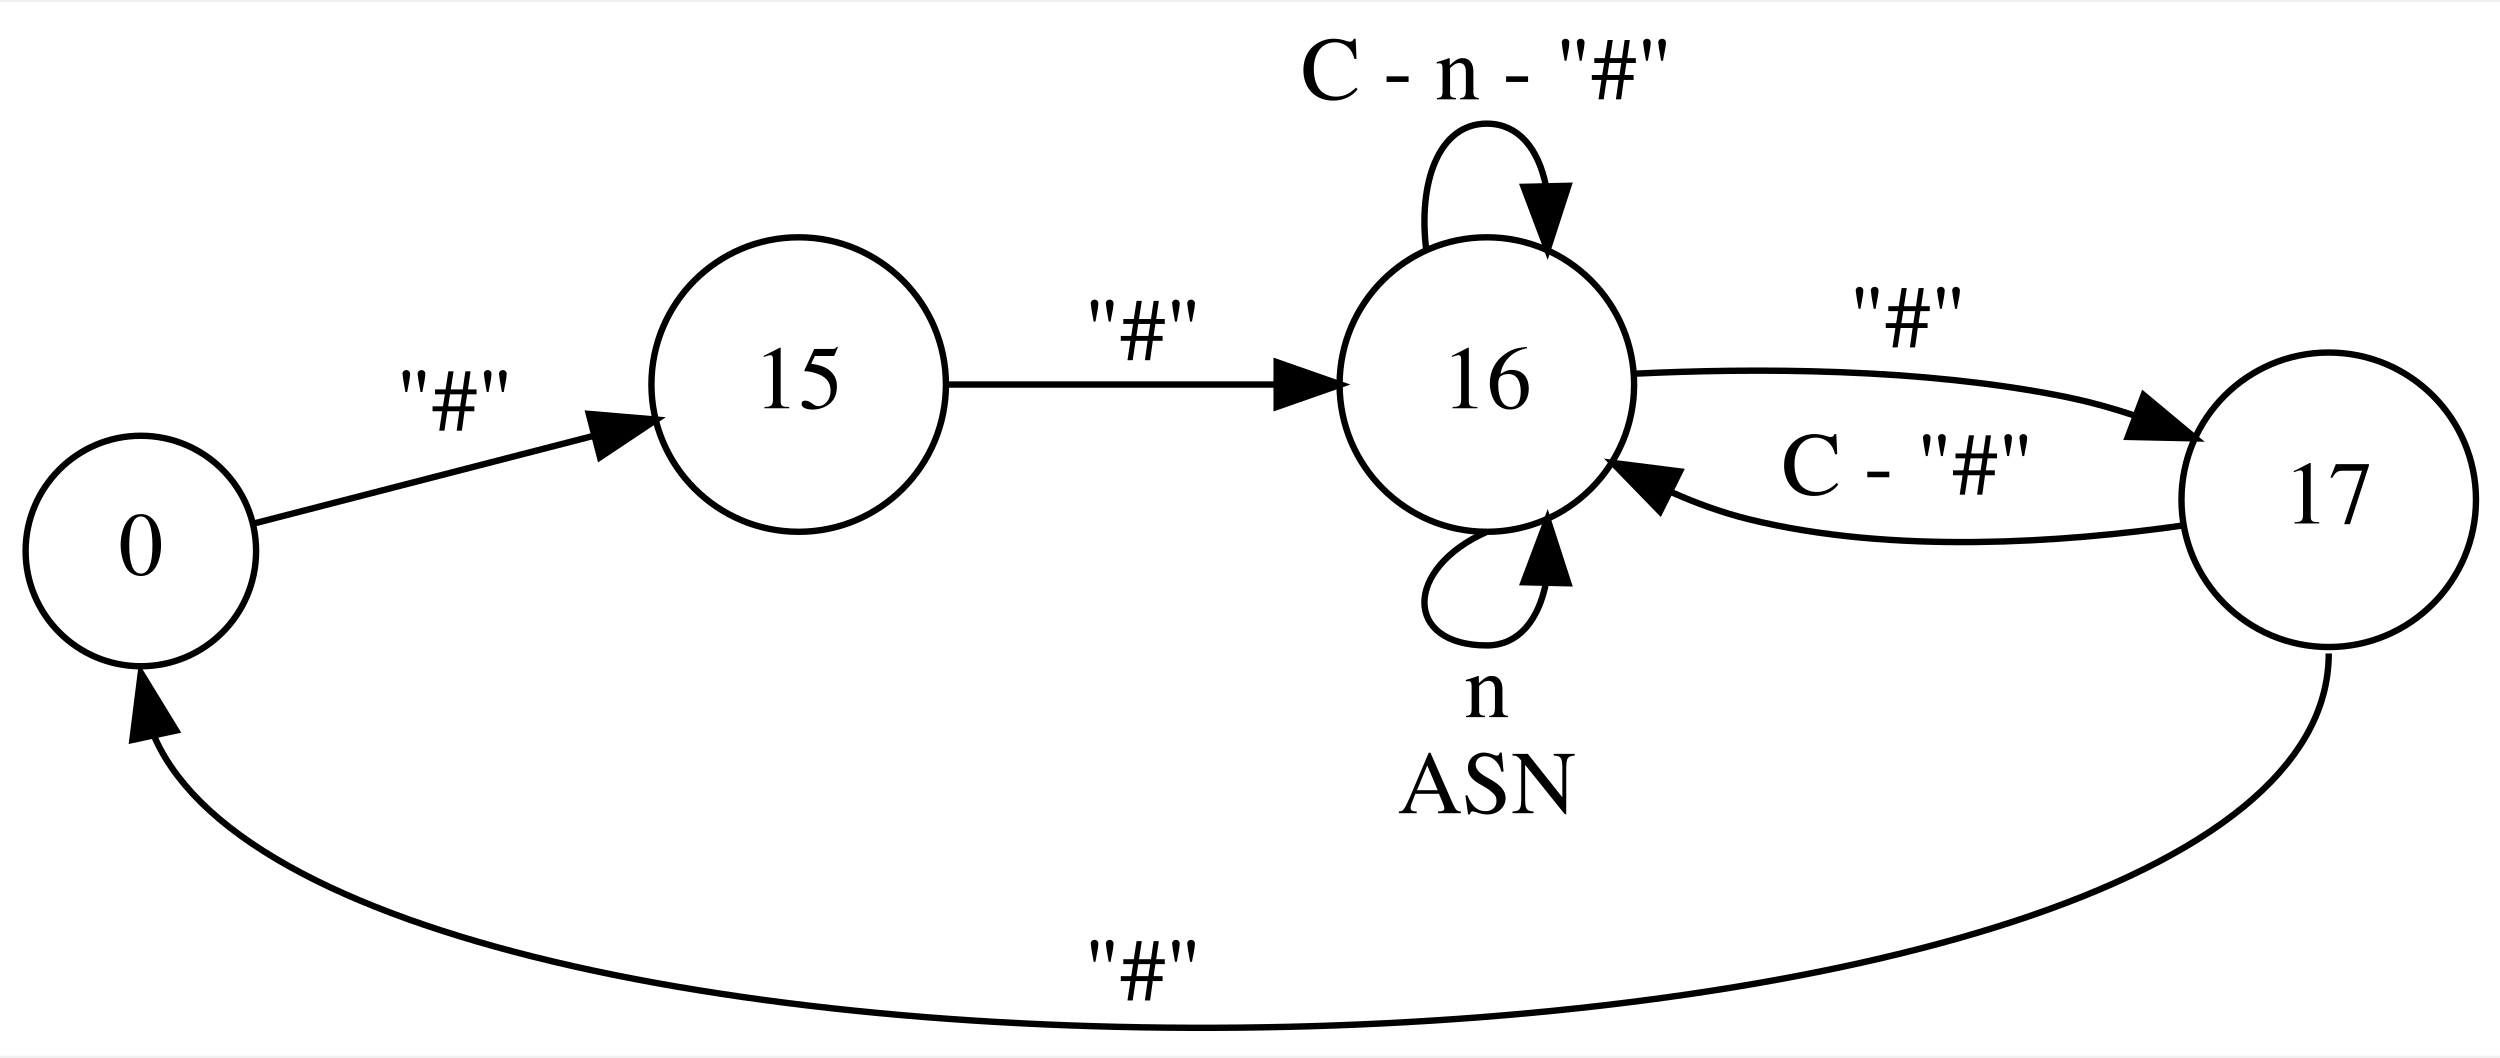
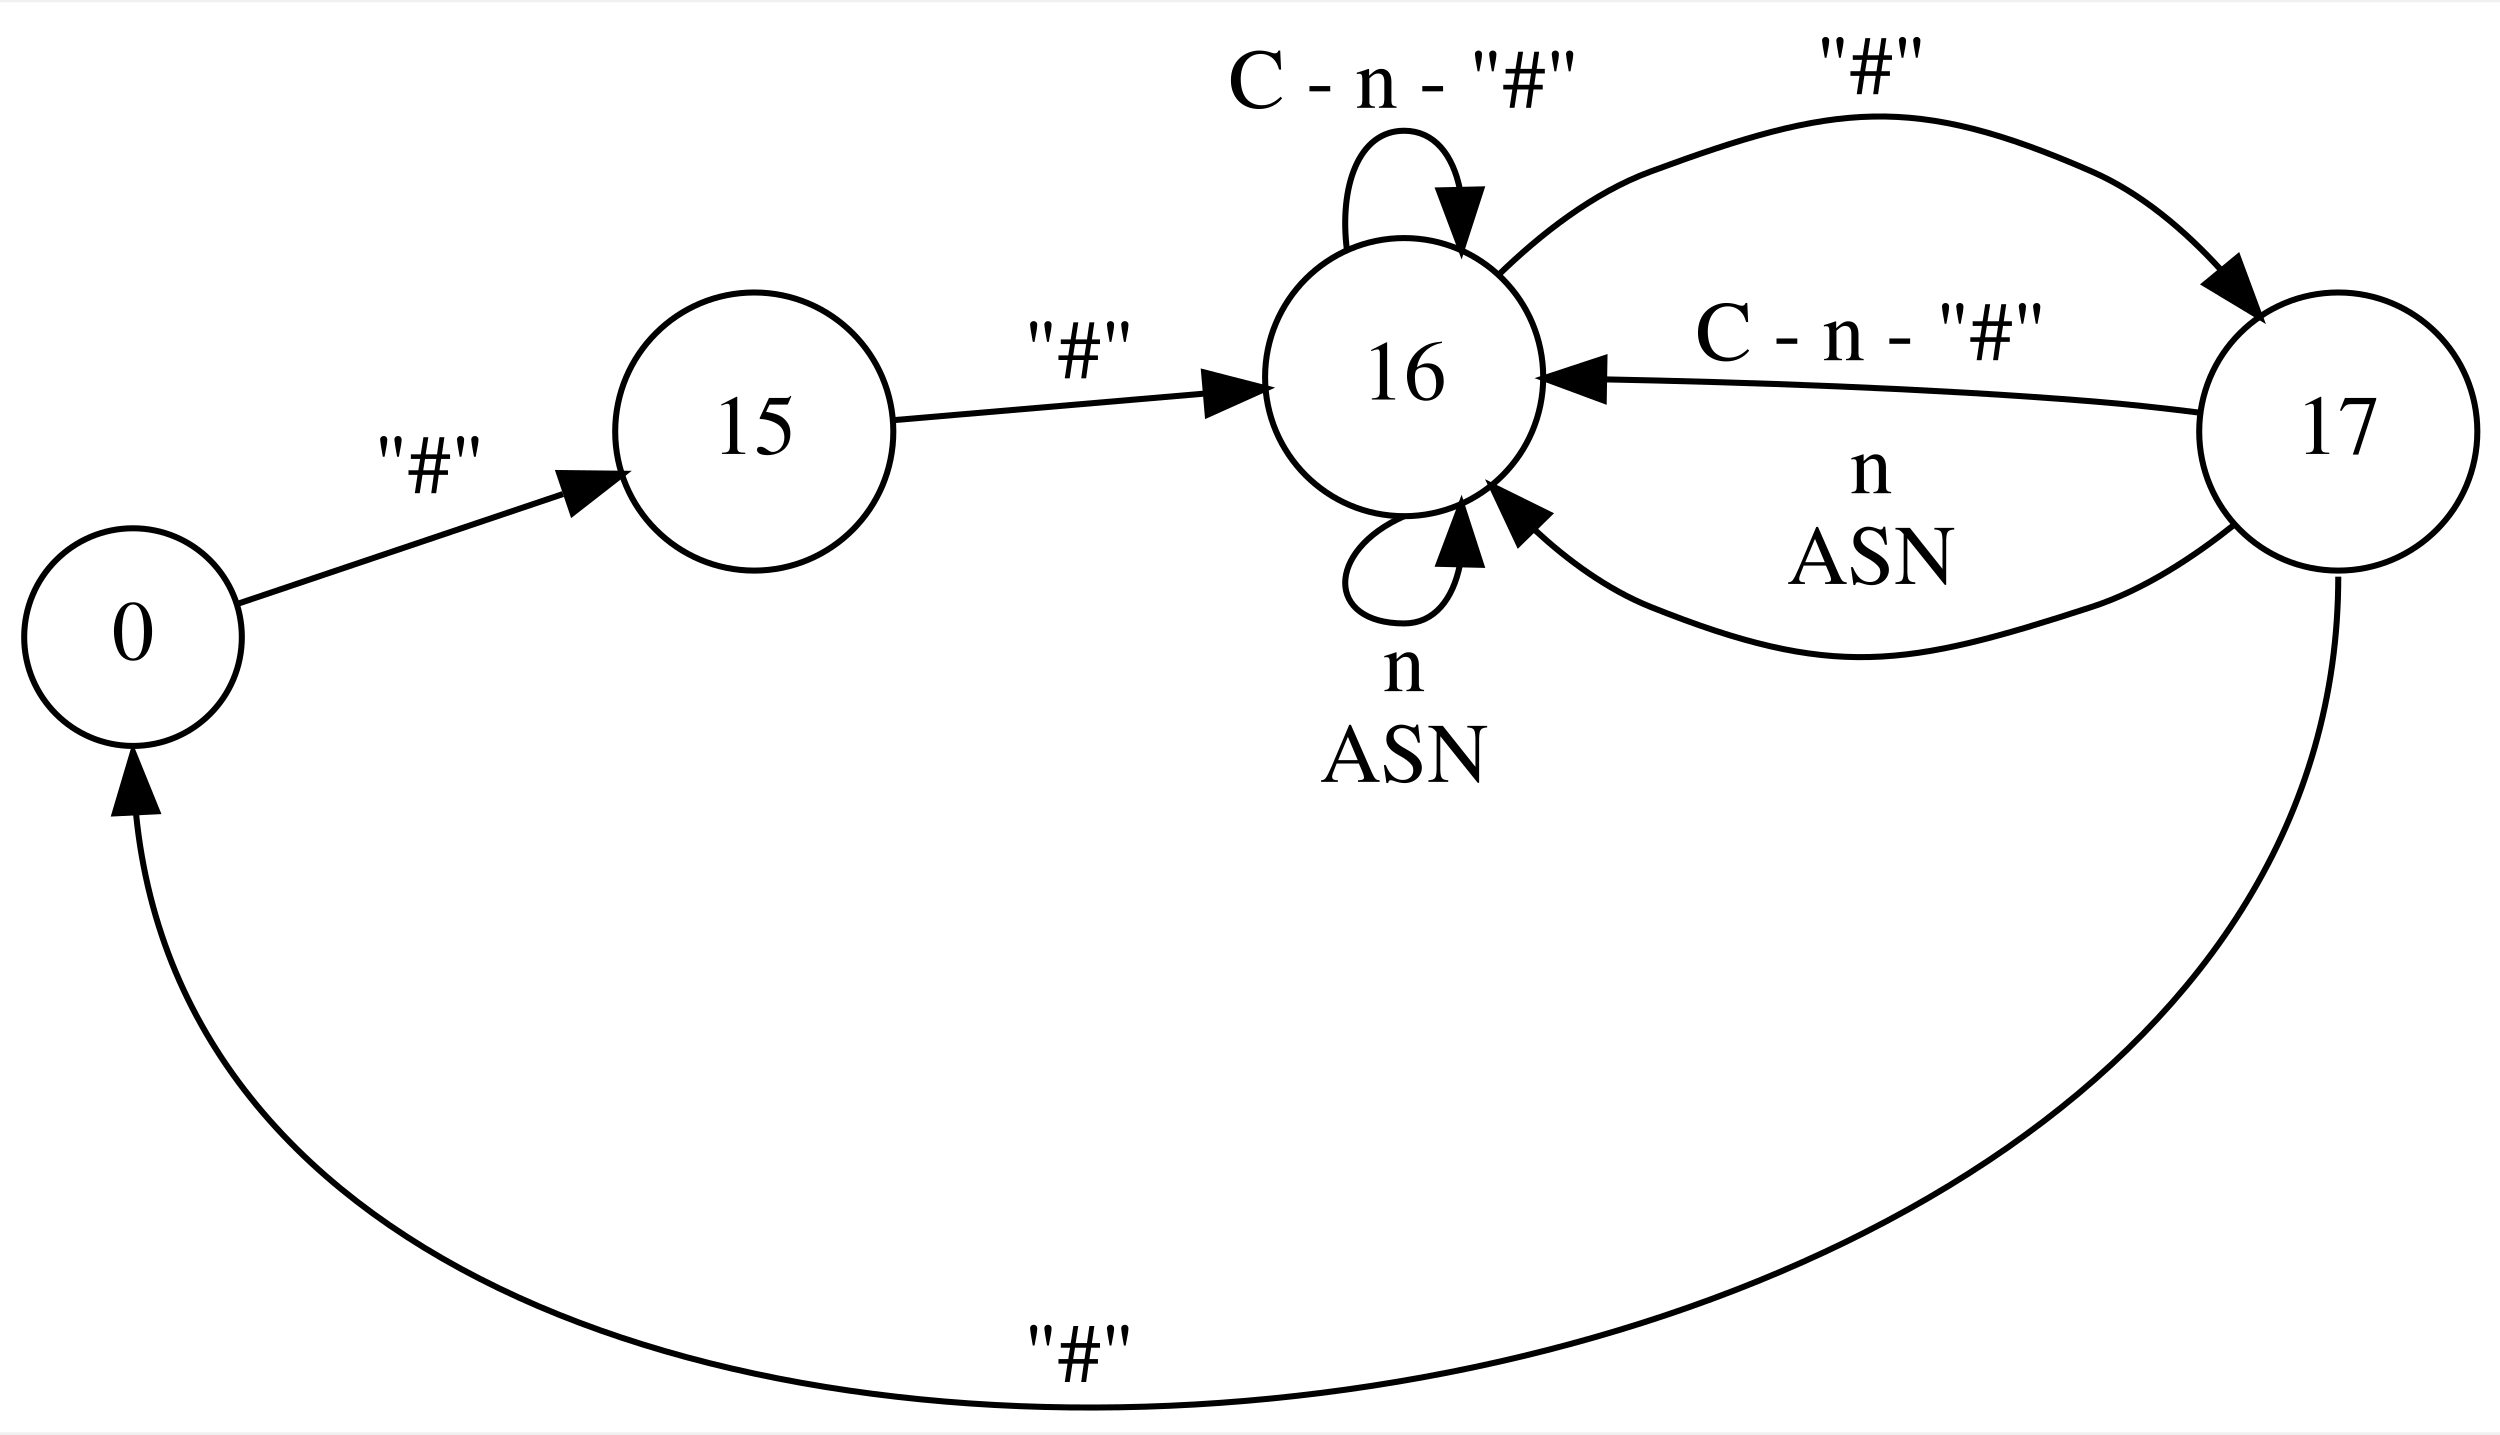
- <svg xmlns="http://www.w3.org/2000/svg" width="390pt" height="165pt" viewBox="0.00 0.00 390.49 164.58">
-   <g id="graph0" class="graph" transform="scale(1 1) rotate(0) translate(4 160.58)">
-     <polygon fill="white" stroke="transparent" points="-4,4 -4,-160.58 386.49,-160.58 386.49,4 -4,4" />
+ <svg xmlns="http://www.w3.org/2000/svg" width="413pt" height="237pt" viewBox="0.00 0.00 413.49 236.53">
+   <g id="graph0" class="graph" transform="scale(1 1) rotate(0) translate(4 232.53)">
+     <polygon fill="white" stroke="transparent" points="-4,4 -4,-232.53 409.49,-232.53 409.49,4 -4,4" />
    <g id="node1" class="node">
-       <ellipse fill="none" stroke="black" cx="18" cy="-74.83" rx="18" ry="18" />
-       <text text-anchor="middle" x="18" y="-71.13" font-family="Times,serif" font-size="14.00">0</text>
+       <ellipse fill="none" stroke="black" cx="18" cy="-127.53" rx="18" ry="18" />
+       <text text-anchor="middle" x="18" y="-123.83" font-family="Times,serif" font-size="14.00">0</text>
    </g>
    <g id="node2" class="node">
-       <ellipse fill="none" stroke="black" cx="120.75" cy="-100.83" rx="23" ry="23" />
-       <text text-anchor="middle" x="120.75" y="-97.13" font-family="Times,serif" font-size="14.00">15</text>
+       <ellipse fill="none" stroke="black" cx="120.75" cy="-161.53" rx="23" ry="23" />
+       <text text-anchor="middle" x="120.75" y="-157.83" font-family="Times,serif" font-size="14.00">15</text>
    </g>
    <g id="edge1" class="edge">
-       <path fill="none" stroke="black" d="M35.64,-79.12C50.03,-82.84 71.21,-88.31 88.72,-92.82" />
-       <polygon fill="black" stroke="black" points="87.97,-96.24 98.53,-95.35 89.72,-89.47 87.97,-96.24" />
-       <text text-anchor="middle" x="67" y="-93.63" font-family="Times,serif" font-size="14.00">"#"</text>
+       <path fill="none" stroke="black" d="M35.19,-133C49.69,-137.89 71.36,-145.21 89.13,-151.2" />
+       <polygon fill="black" stroke="black" points="88.47,-154.67 99.06,-154.55 90.71,-148.04 88.47,-154.67" />
+       <text text-anchor="middle" x="67" y="-151.33" font-family="Times,serif" font-size="14.00">"#"</text>
    </g>
    <g id="node3" class="node">
-       <ellipse fill="none" stroke="black" cx="228.24" cy="-100.83" rx="23" ry="23" />
-       <text text-anchor="middle" x="228.24" y="-97.13" font-family="Times,serif" font-size="14.00">16</text>
+       <ellipse fill="none" stroke="black" cx="228.24" cy="-170.53" rx="23" ry="23" />
+       <text text-anchor="middle" x="228.24" y="-166.83" font-family="Times,serif" font-size="14.00">16</text>
    </g>
    <g id="edge2" class="edge">
-       <path fill="none" stroke="black" d="M143.61,-100.83C158.46,-100.83 178.36,-100.83 195.02,-100.83" />
-       <polygon fill="black" stroke="black" points="195.41,-104.33 205.41,-100.83 195.41,-97.33 195.41,-104.33" />
-       <text text-anchor="middle" x="174.5" y="-104.63" font-family="Times,serif" font-size="14.00">"#"</text>
+       <path fill="none" stroke="black" d="M143.61,-163.4C158.46,-164.67 178.36,-166.36 195.02,-167.79" />
+       <polygon fill="black" stroke="black" points="195.15,-171.31 205.41,-168.67 195.75,-164.33 195.15,-171.31" />
+       <text text-anchor="middle" x="174.5" y="-170.33" font-family="Times,serif" font-size="14.00">"#"</text>
    </g>
    <g id="edge3" class="edge">
-       <path fill="none" stroke="black" d="M218.78,-121.8C217.47,-132.25 220.63,-141.58 228.24,-141.58 233.24,-141.58 236.32,-137.56 237.47,-131.85" />
-       <polygon fill="black" stroke="black" points="240.97,-131.87 237.71,-121.8 233.98,-131.71 240.97,-131.87" />
-       <text text-anchor="middle" x="228.24" y="-145.38" font-family="Times,serif" font-size="14.00">C - n - "#"</text>
+       <path fill="none" stroke="black" d="M218.78,-191.5C217.47,-201.96 220.63,-211.28 228.24,-211.28 233.24,-211.28 236.32,-207.27 237.47,-201.55" />
+       <polygon fill="black" stroke="black" points="240.97,-201.58 237.71,-191.5 233.98,-201.42 240.97,-201.58" />
+       <text text-anchor="middle" x="228.24" y="-215.08" font-family="Times,serif" font-size="14.00">C - n - "#"</text>
    </g>
    <g id="edge4" class="edge">
-       <path fill="none" stroke="black" d="M228.24,-77.83C215.24,-72.08 215.24,-60.08 228.24,-60.08 233.24,-60.08 236.32,-64.1 237.47,-69.82" />
-       <polygon fill="black" stroke="black" points="233.98,-69.95 237.71,-79.87 240.97,-69.79 233.98,-69.95" />
-       <text text-anchor="middle" x="228.24" y="-48.88" font-family="Times,serif" font-size="14.00">n </text>
-       <text text-anchor="middle" x="228.24" y="-33.88" font-family="Times,serif" font-size="14.00"> ASN</text>
+       <path fill="none" stroke="black" d="M228.24,-147.53C215.24,-141.79 215.24,-129.79 228.24,-129.79 233.24,-129.79 236.32,-133.8 237.47,-139.52" />
+       <polygon fill="black" stroke="black" points="233.98,-139.65 237.71,-149.57 240.97,-139.49 233.98,-139.65" />
+       <text text-anchor="middle" x="228.24" y="-118.59" font-family="Times,serif" font-size="14.00">n </text>
+       <text text-anchor="middle" x="228.24" y="-103.59" font-family="Times,serif" font-size="14.00"> ASN</text>
    </g>
    <g id="node4" class="node">
-       <ellipse fill="none" stroke="black" cx="359.74" cy="-82.83" rx="23" ry="23" />
-       <text text-anchor="middle" x="359.74" y="-79.13" font-family="Times,serif" font-size="14.00">17</text>
+       <ellipse fill="none" stroke="black" cx="382.74" cy="-161.53" rx="23" ry="23" />
+       <text text-anchor="middle" x="382.74" y="-157.83" font-family="Times,serif" font-size="14.00">17</text>
    </g>
    <g id="edge5" class="edge">
-       <path fill="none" stroke="black" d="M251.25,-102.52C269.57,-103.41 296.24,-103.5 318.99,-98.83 322.45,-98.12 325.99,-97.13 329.46,-95.97" />
-       <polygon fill="black" stroke="black" points="330.82,-99.2 338.96,-92.42 328.36,-92.65 330.82,-99.2" />
-       <text text-anchor="middle" x="293.99" y="-106.63" font-family="Times,serif" font-size="14.00">"#"</text>
+       <path fill="none" stroke="black" d="M243.77,-187.36C250.65,-194.06 259.45,-201.01 268.99,-204.53 299.43,-215.78 312.27,-217.54 341.99,-204.53 350.16,-200.96 357.39,-194.79 363.38,-188.22" />
+       <polygon fill="black" stroke="black" points="366.13,-190.39 369.81,-180.46 360.73,-185.93 366.13,-190.39" />
+       <text text-anchor="middle" x="305.49" y="-217.33" font-family="Times,serif" font-size="14.00">"#"</text>
+     </g>
+     <g id="edge8" class="edge">
+       <path fill="none" stroke="black" d="M382.74,-137.53C382.74,21.59 33.5,52.78 18.5,-98.32" />
+       <polygon fill="black" stroke="black" points="14.99,-98.38 18,-108.53 21.98,-98.72 14.99,-98.38" />
+       <text text-anchor="middle" x="174.5" y="-4.33" font-family="Times,serif" font-size="14.00">"#"</text>
+     </g>
+     <g id="edge6" class="edge">
+       <path fill="none" stroke="black" d="M359.91,-164.64C354.1,-165.37 347.82,-166.07 341.99,-166.53 314.86,-168.72 283.95,-169.71 261.37,-170.16" />
+       <polygon fill="black" stroke="black" points="261.25,-166.66 251.31,-170.34 261.37,-173.66 261.25,-166.66" />
+       <text text-anchor="middle" x="305.49" y="-173.33" font-family="Times,serif" font-size="14.00">C - n - "#"</text>
    </g>
    <g id="edge7" class="edge">
-       <path fill="none" stroke="black" d="M359.74,-58.83C359.74,13.55 49.29,19.67 20.18,-45.67" />
-       <polygon fill="black" stroke="black" points="16.68,-45.32 18,-55.83 23.52,-46.79 16.68,-45.32" />
-       <text text-anchor="middle" x="174.5" y="-4.63" font-family="Times,serif" font-size="14.00">"#"</text>
-     </g>
-     <g id="edge6" class="edge">
-       <path fill="none" stroke="black" d="M337,-78.82C318.6,-76.2 291.69,-74.2 268.99,-79.83 265.01,-80.82 261,-82.28 257.12,-83.99" />
-       <polygon fill="black" stroke="black" points="255.28,-80.99 247.89,-88.59 258.4,-87.26 255.28,-80.99" />
-       <text text-anchor="middle" x="293.99" y="-83.63" font-family="Times,serif" font-size="14.00">C - "#"</text>
+       <path fill="none" stroke="black" d="M365.66,-146.22C358.89,-140.8 350.6,-135.34 341.99,-132.53 311.15,-122.48 299.1,-120.46 268.99,-132.53 261.93,-135.37 255.4,-140.12 249.77,-145.33" />
+       <polygon fill="black" stroke="black" points="247.18,-142.98 242.68,-152.57 252.18,-147.88 247.18,-142.98" />
+       <text text-anchor="middle" x="305.49" y="-151.33" font-family="Times,serif" font-size="14.00">n </text>
+       <text text-anchor="middle" x="305.49" y="-136.33" font-family="Times,serif" font-size="14.00"> ASN</text>
    </g>
  </g>
</svg>
